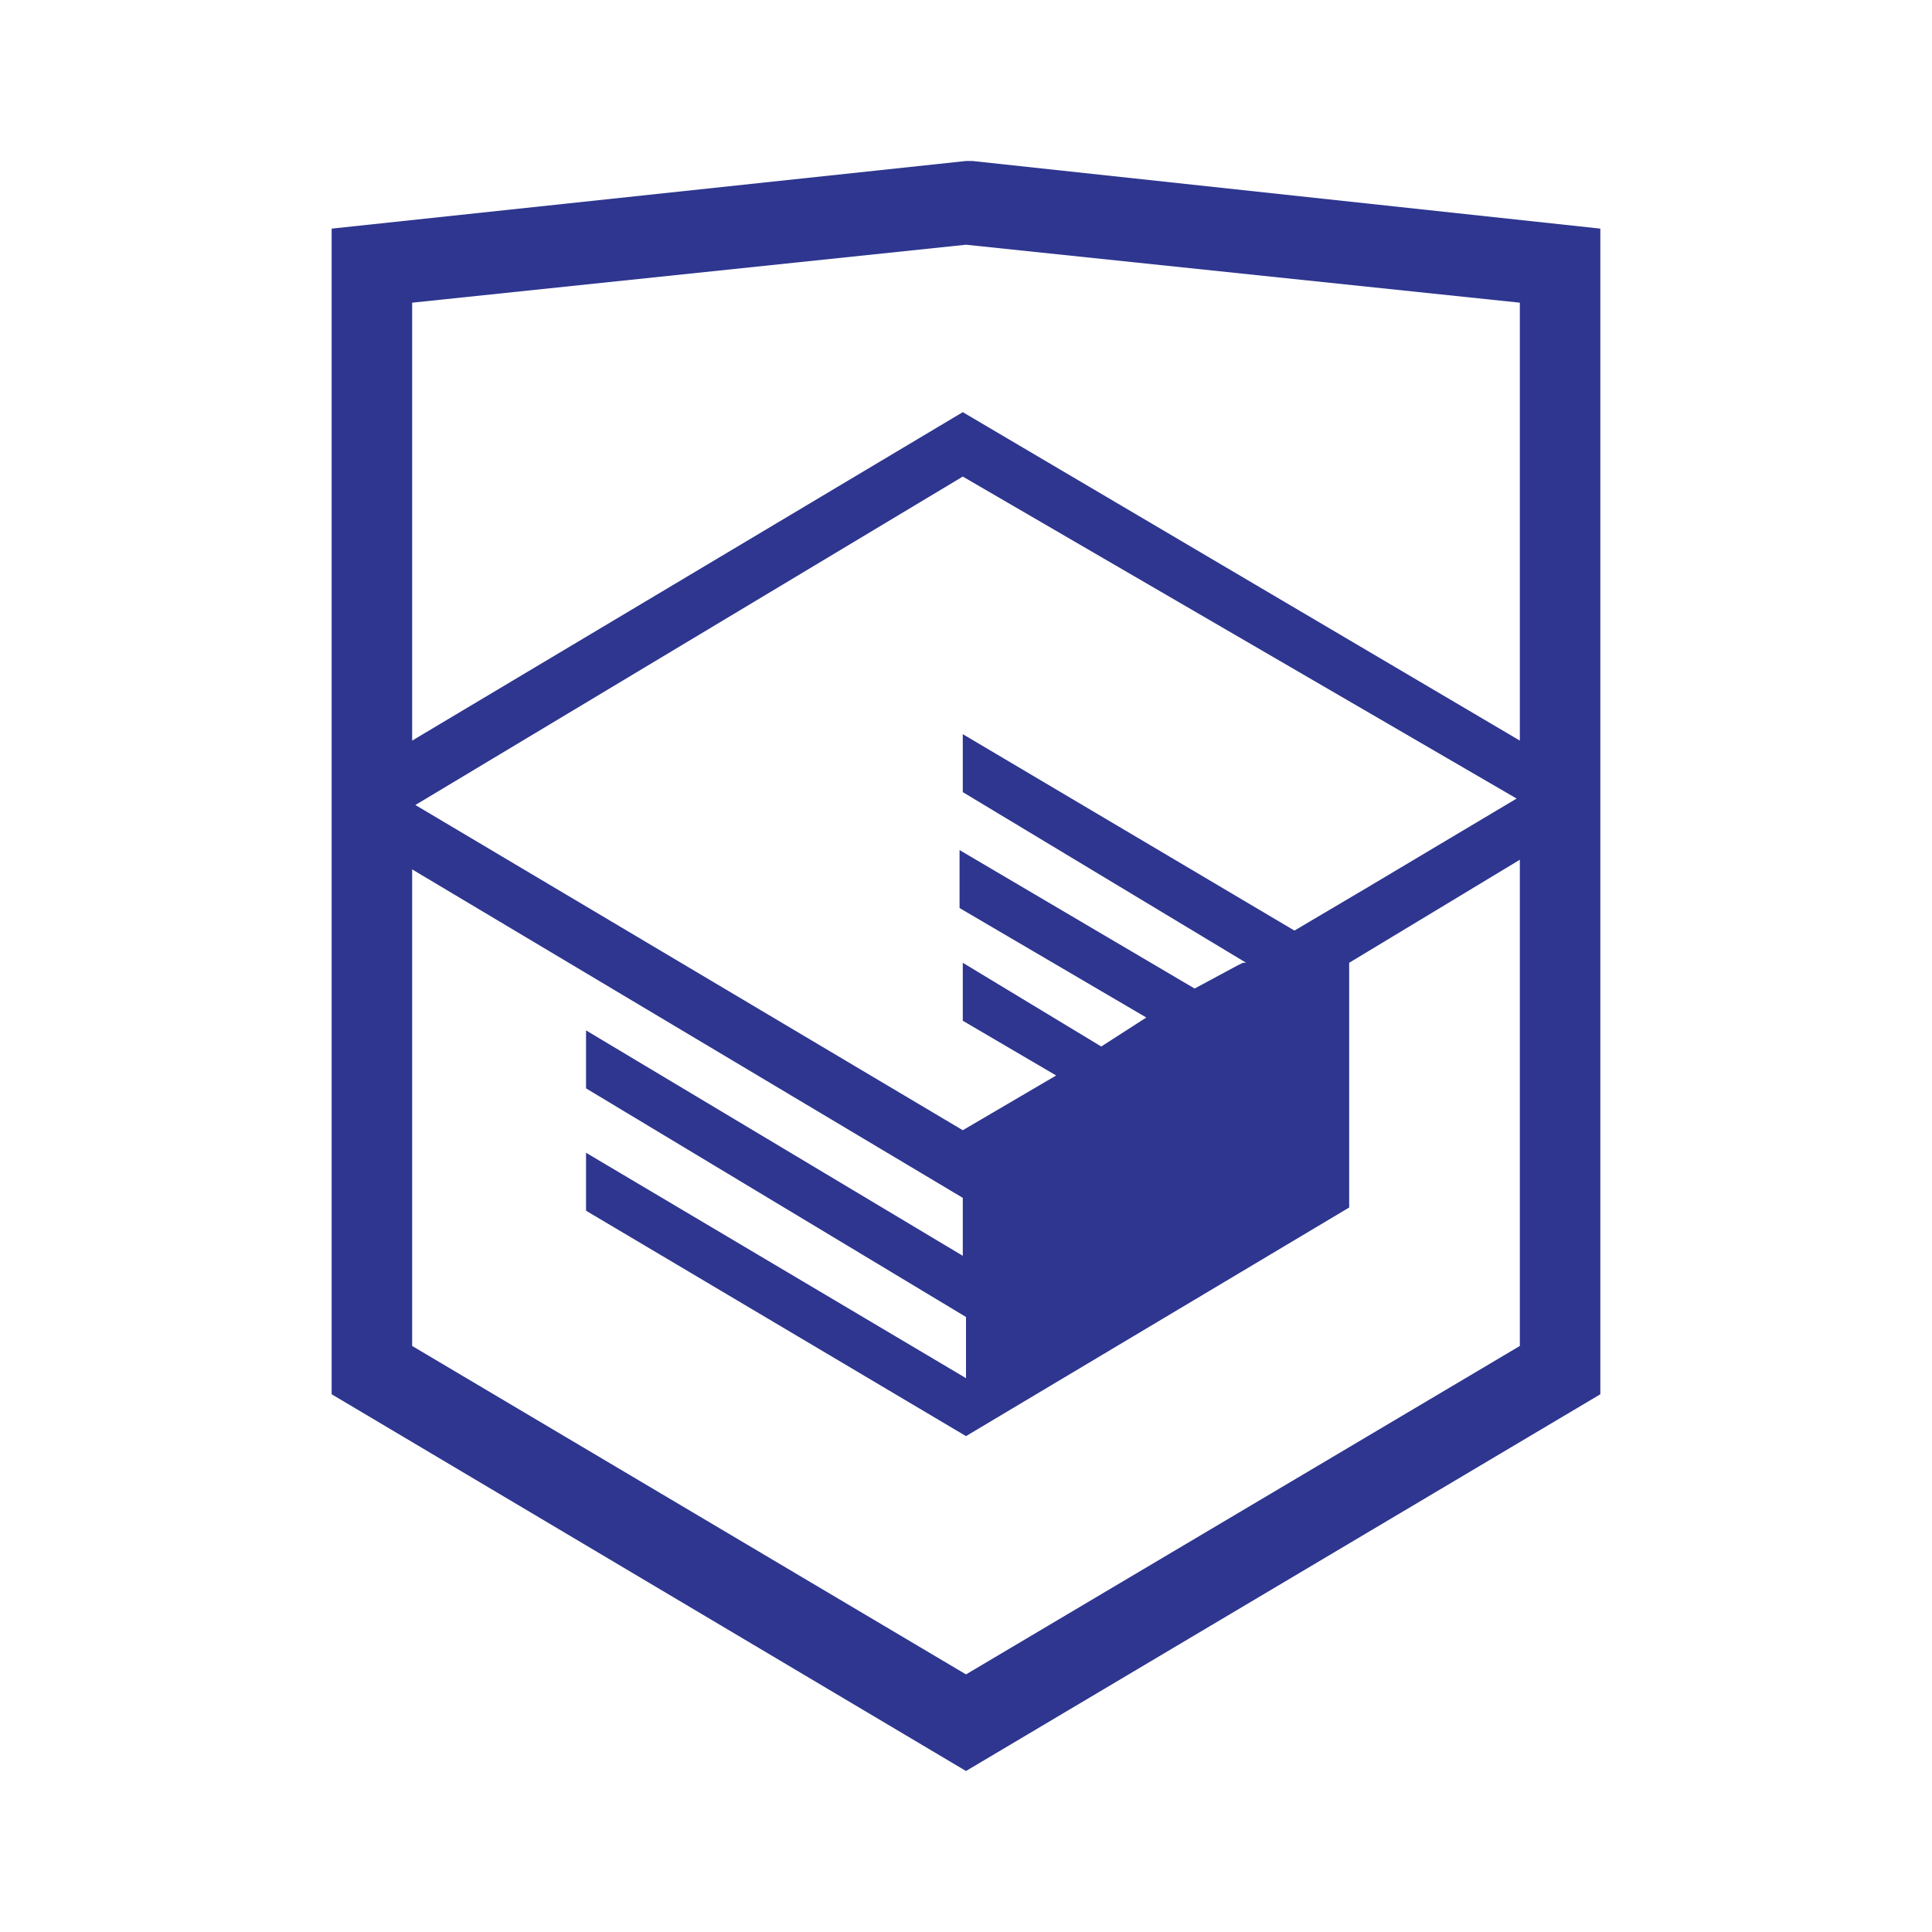
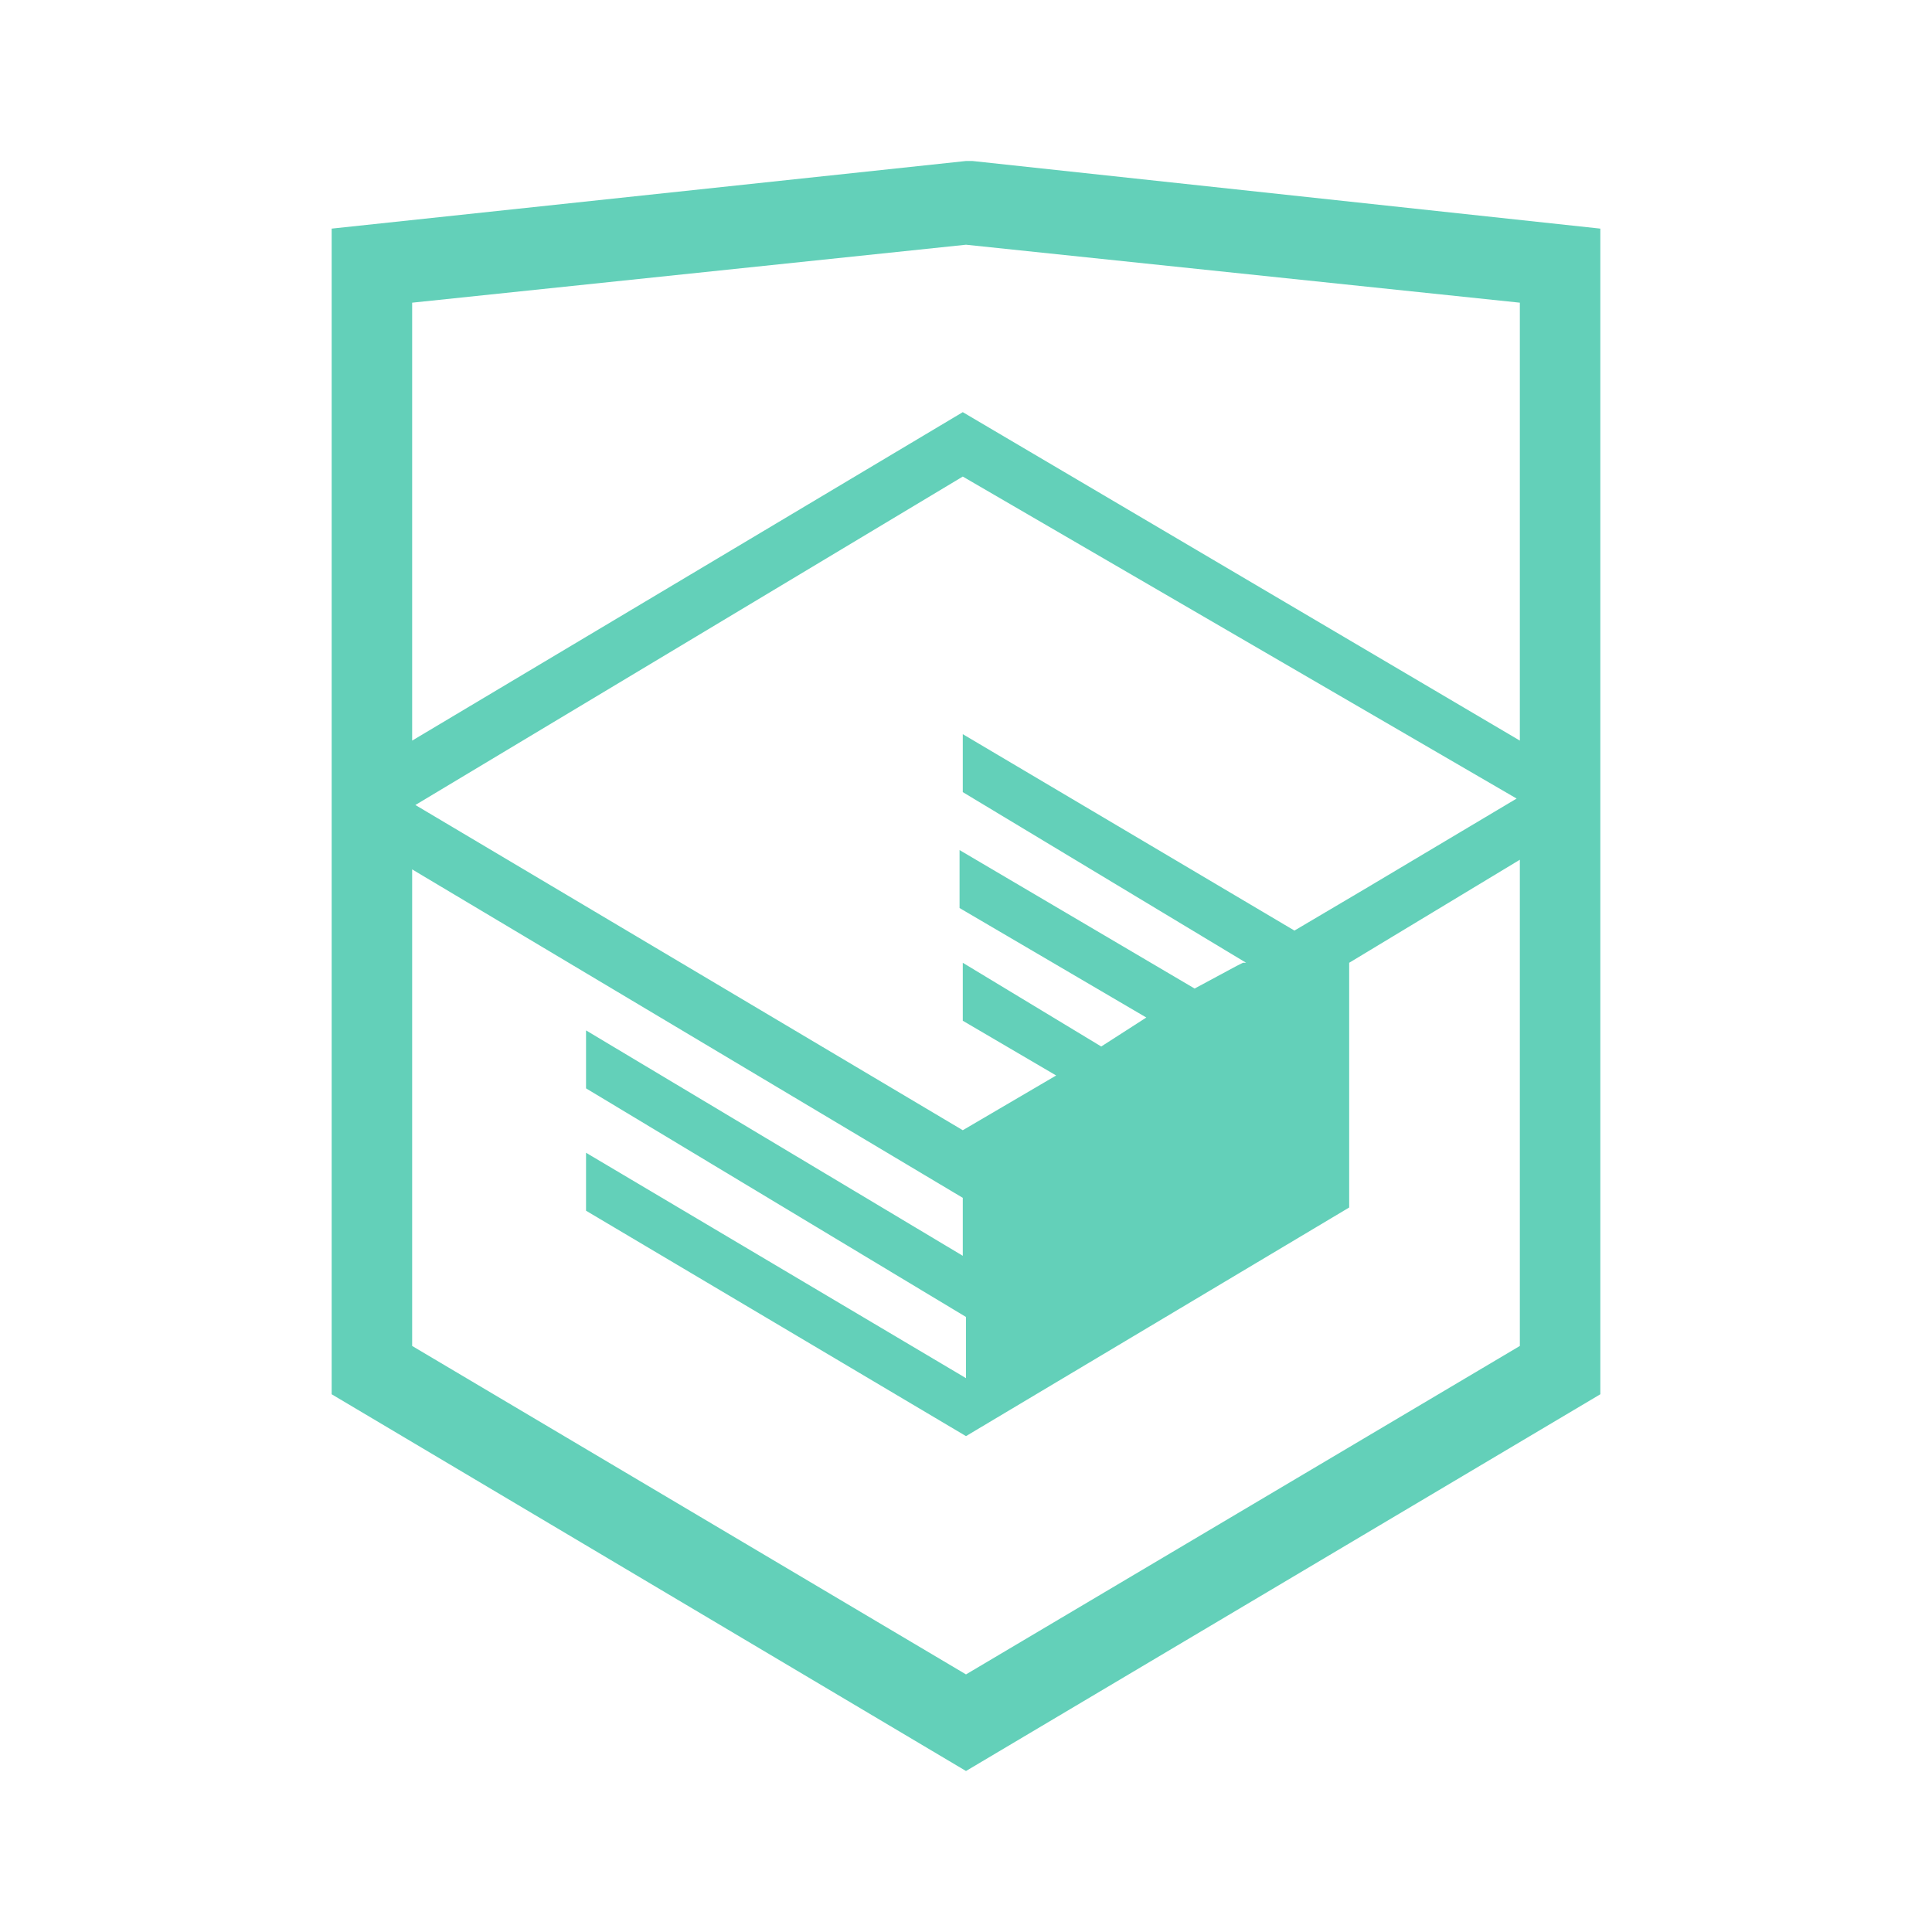
<svg xmlns="http://www.w3.org/2000/svg" viewBox="0 0 60 60">
-   <path fill="#2E368F" d="M30.2 5h-.2l-19.7 2.1v36.2l19.7 11.7 19.7-11.7v-36.2l-19.5-2.1zm17 36.8l-17.2 10.2-17.2-10.2v-14.8l17.1 10.2v1.8l-11.7-7v1.8l11.8 7.1v1.9l-11.8-7v1.8l11.8 7 11.9-7.1v-7.6l5.3-3.2v15.1zm-.1-17l-4.7 2.8-2.2 1.3-10.3-6.1v1.8l8.8 5.3h-.1l-.2.1-1.3.7-7.3-4.3v1.8l5.8 3.4-1.4.9-4.3-2.6v1.8l2.9 1.7-2.9 1.7-17-10.1 17-10.2 17.2 10zm.1-1.8l-17.3-10.2-17.1 10.2v-13.6l17.2-1.8 17.2 1.8v13.6z" />
+   <path fill="#63D0B9" d="M30.2 5h-.2l-19.7 2.1v36.2l19.7 11.7 19.7-11.7v-36.2l-19.5-2.1zm17 36.8l-17.2 10.2-17.2-10.2v-14.8l17.1 10.2v1.8l-11.7-7v1.8l11.8 7.1v1.9l-11.8-7v1.8l11.8 7 11.9-7.1v-7.6l5.3-3.2v15.1zm-.1-17l-4.7 2.8-2.2 1.3-10.3-6.1v1.8l8.8 5.3h-.1l-.2.1-1.3.7-7.3-4.3v1.8l5.8 3.4-1.4.9-4.3-2.6v1.8l2.9 1.7-2.9 1.7-17-10.1 17-10.2 17.2 10zm.1-1.8l-17.3-10.2-17.1 10.2v-13.6l17.2-1.8 17.2 1.8v13.6z" />
</svg>
